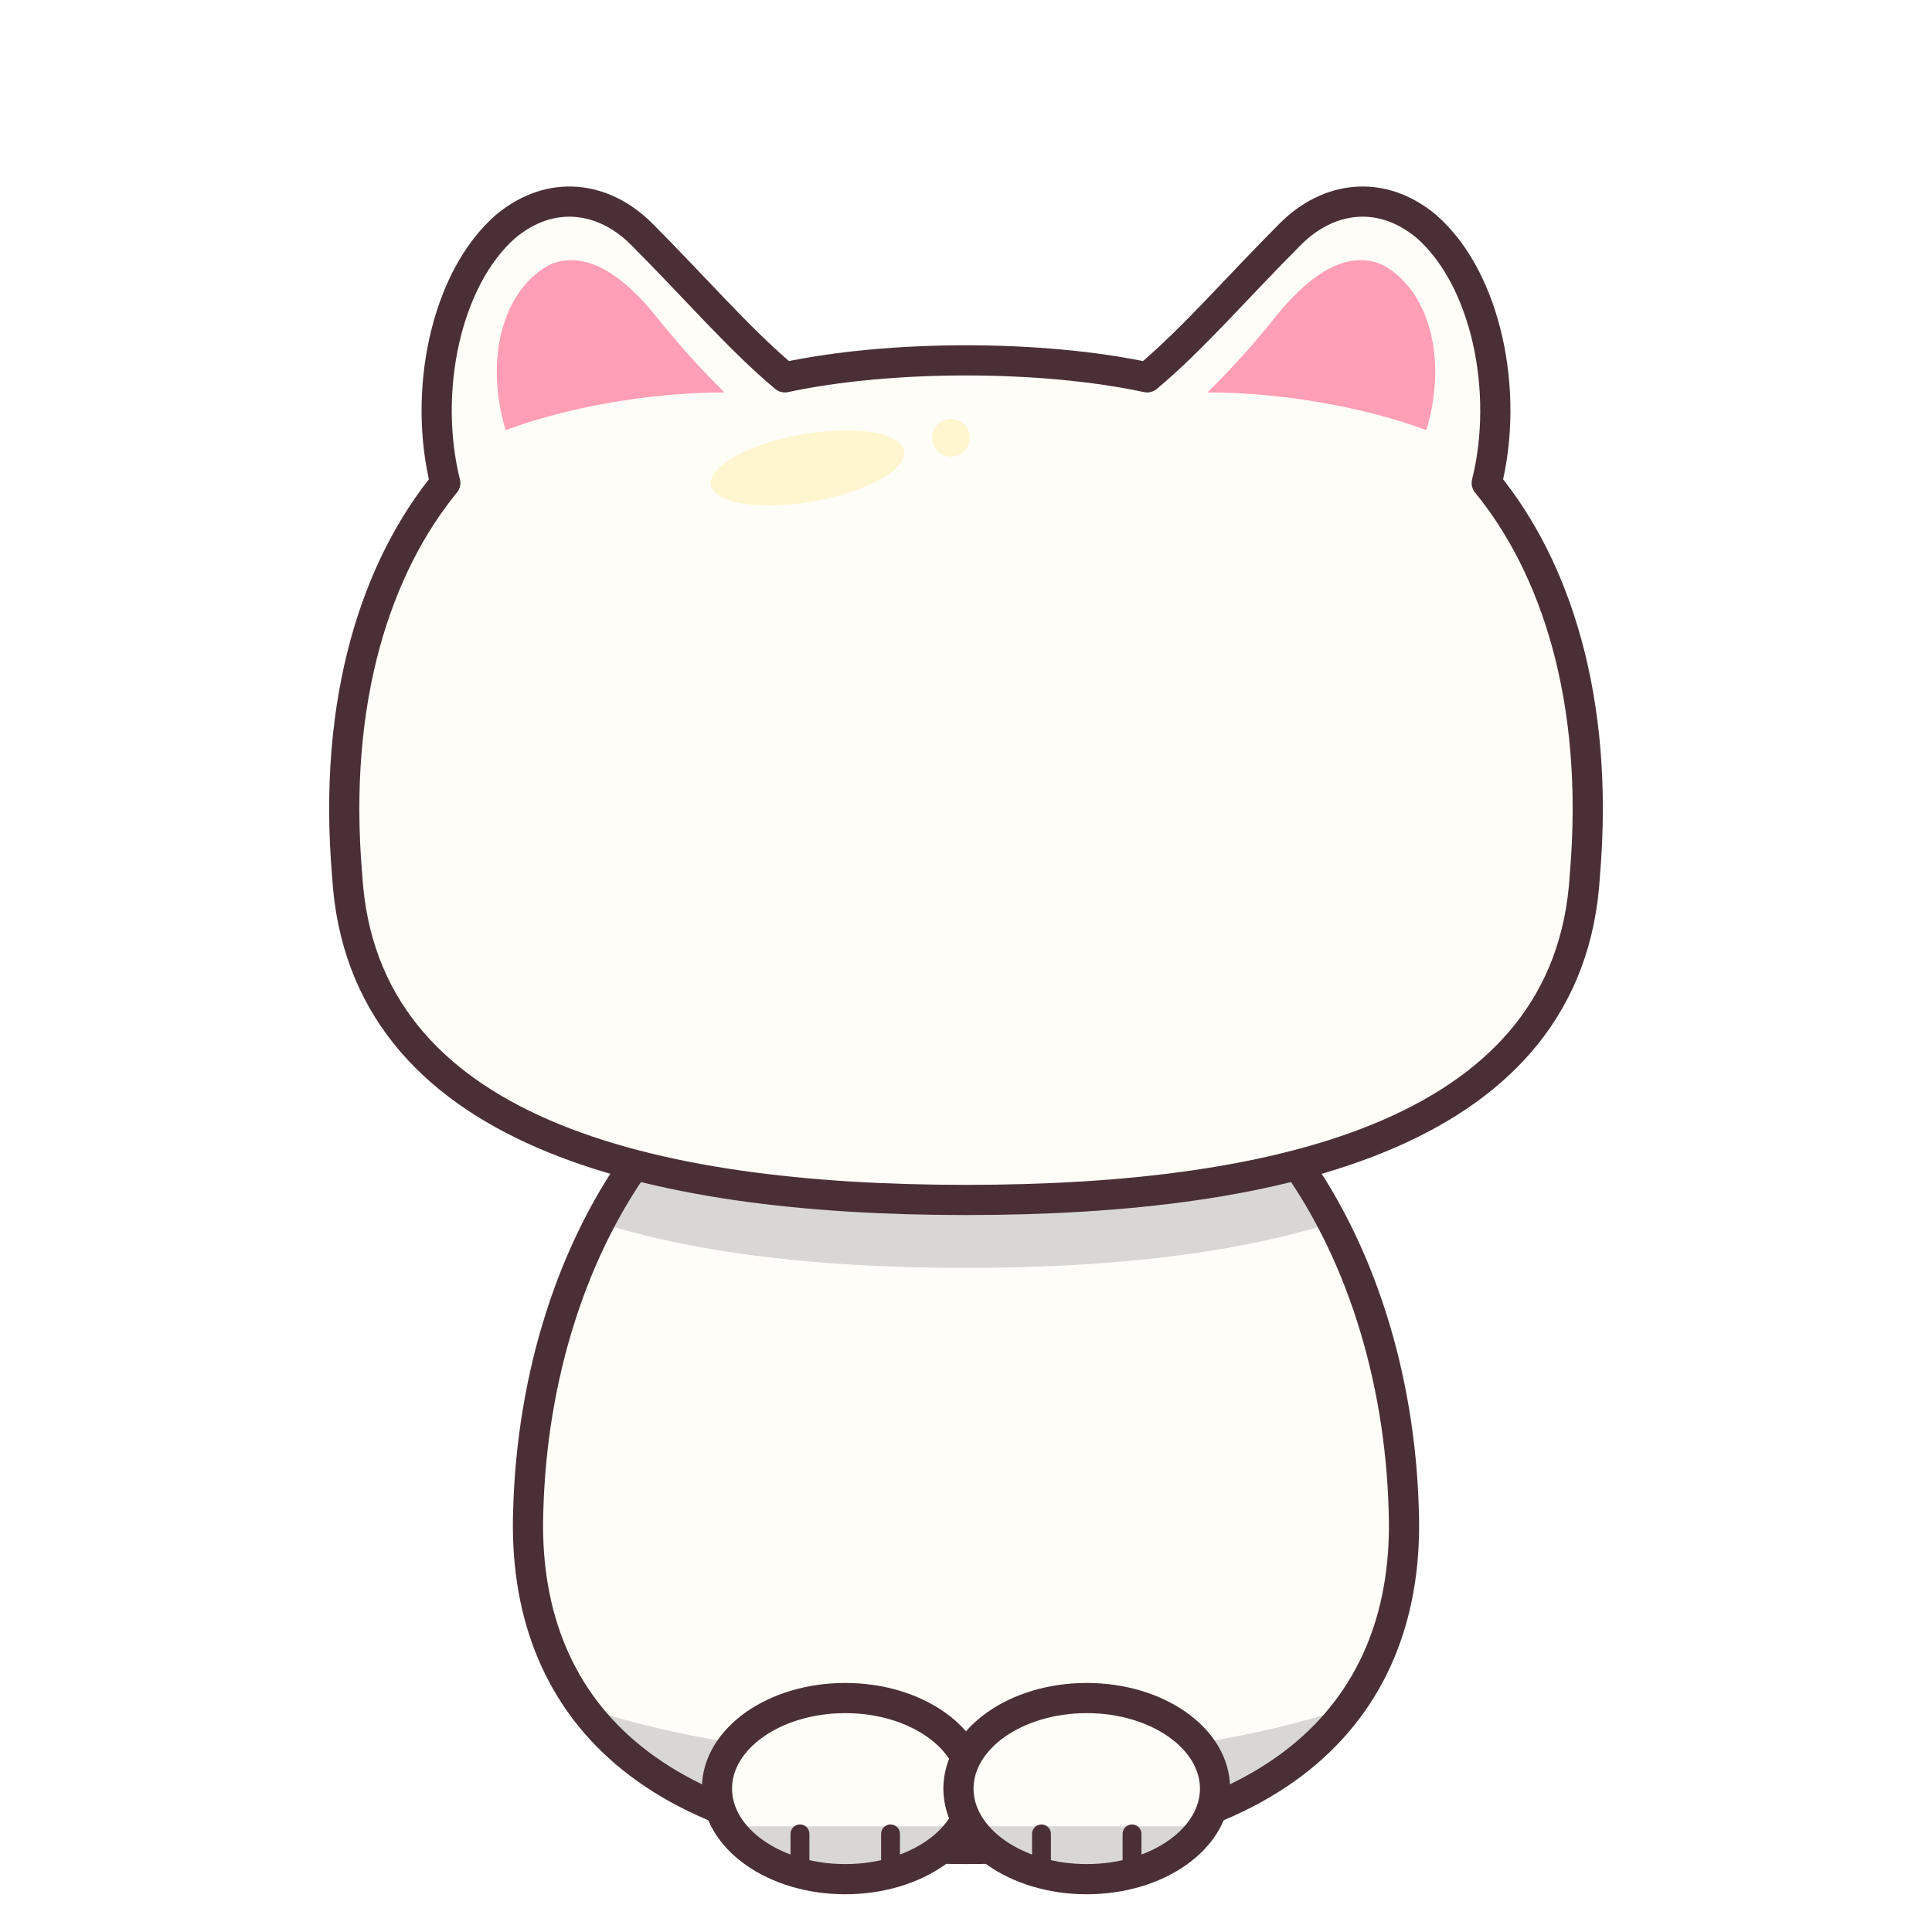
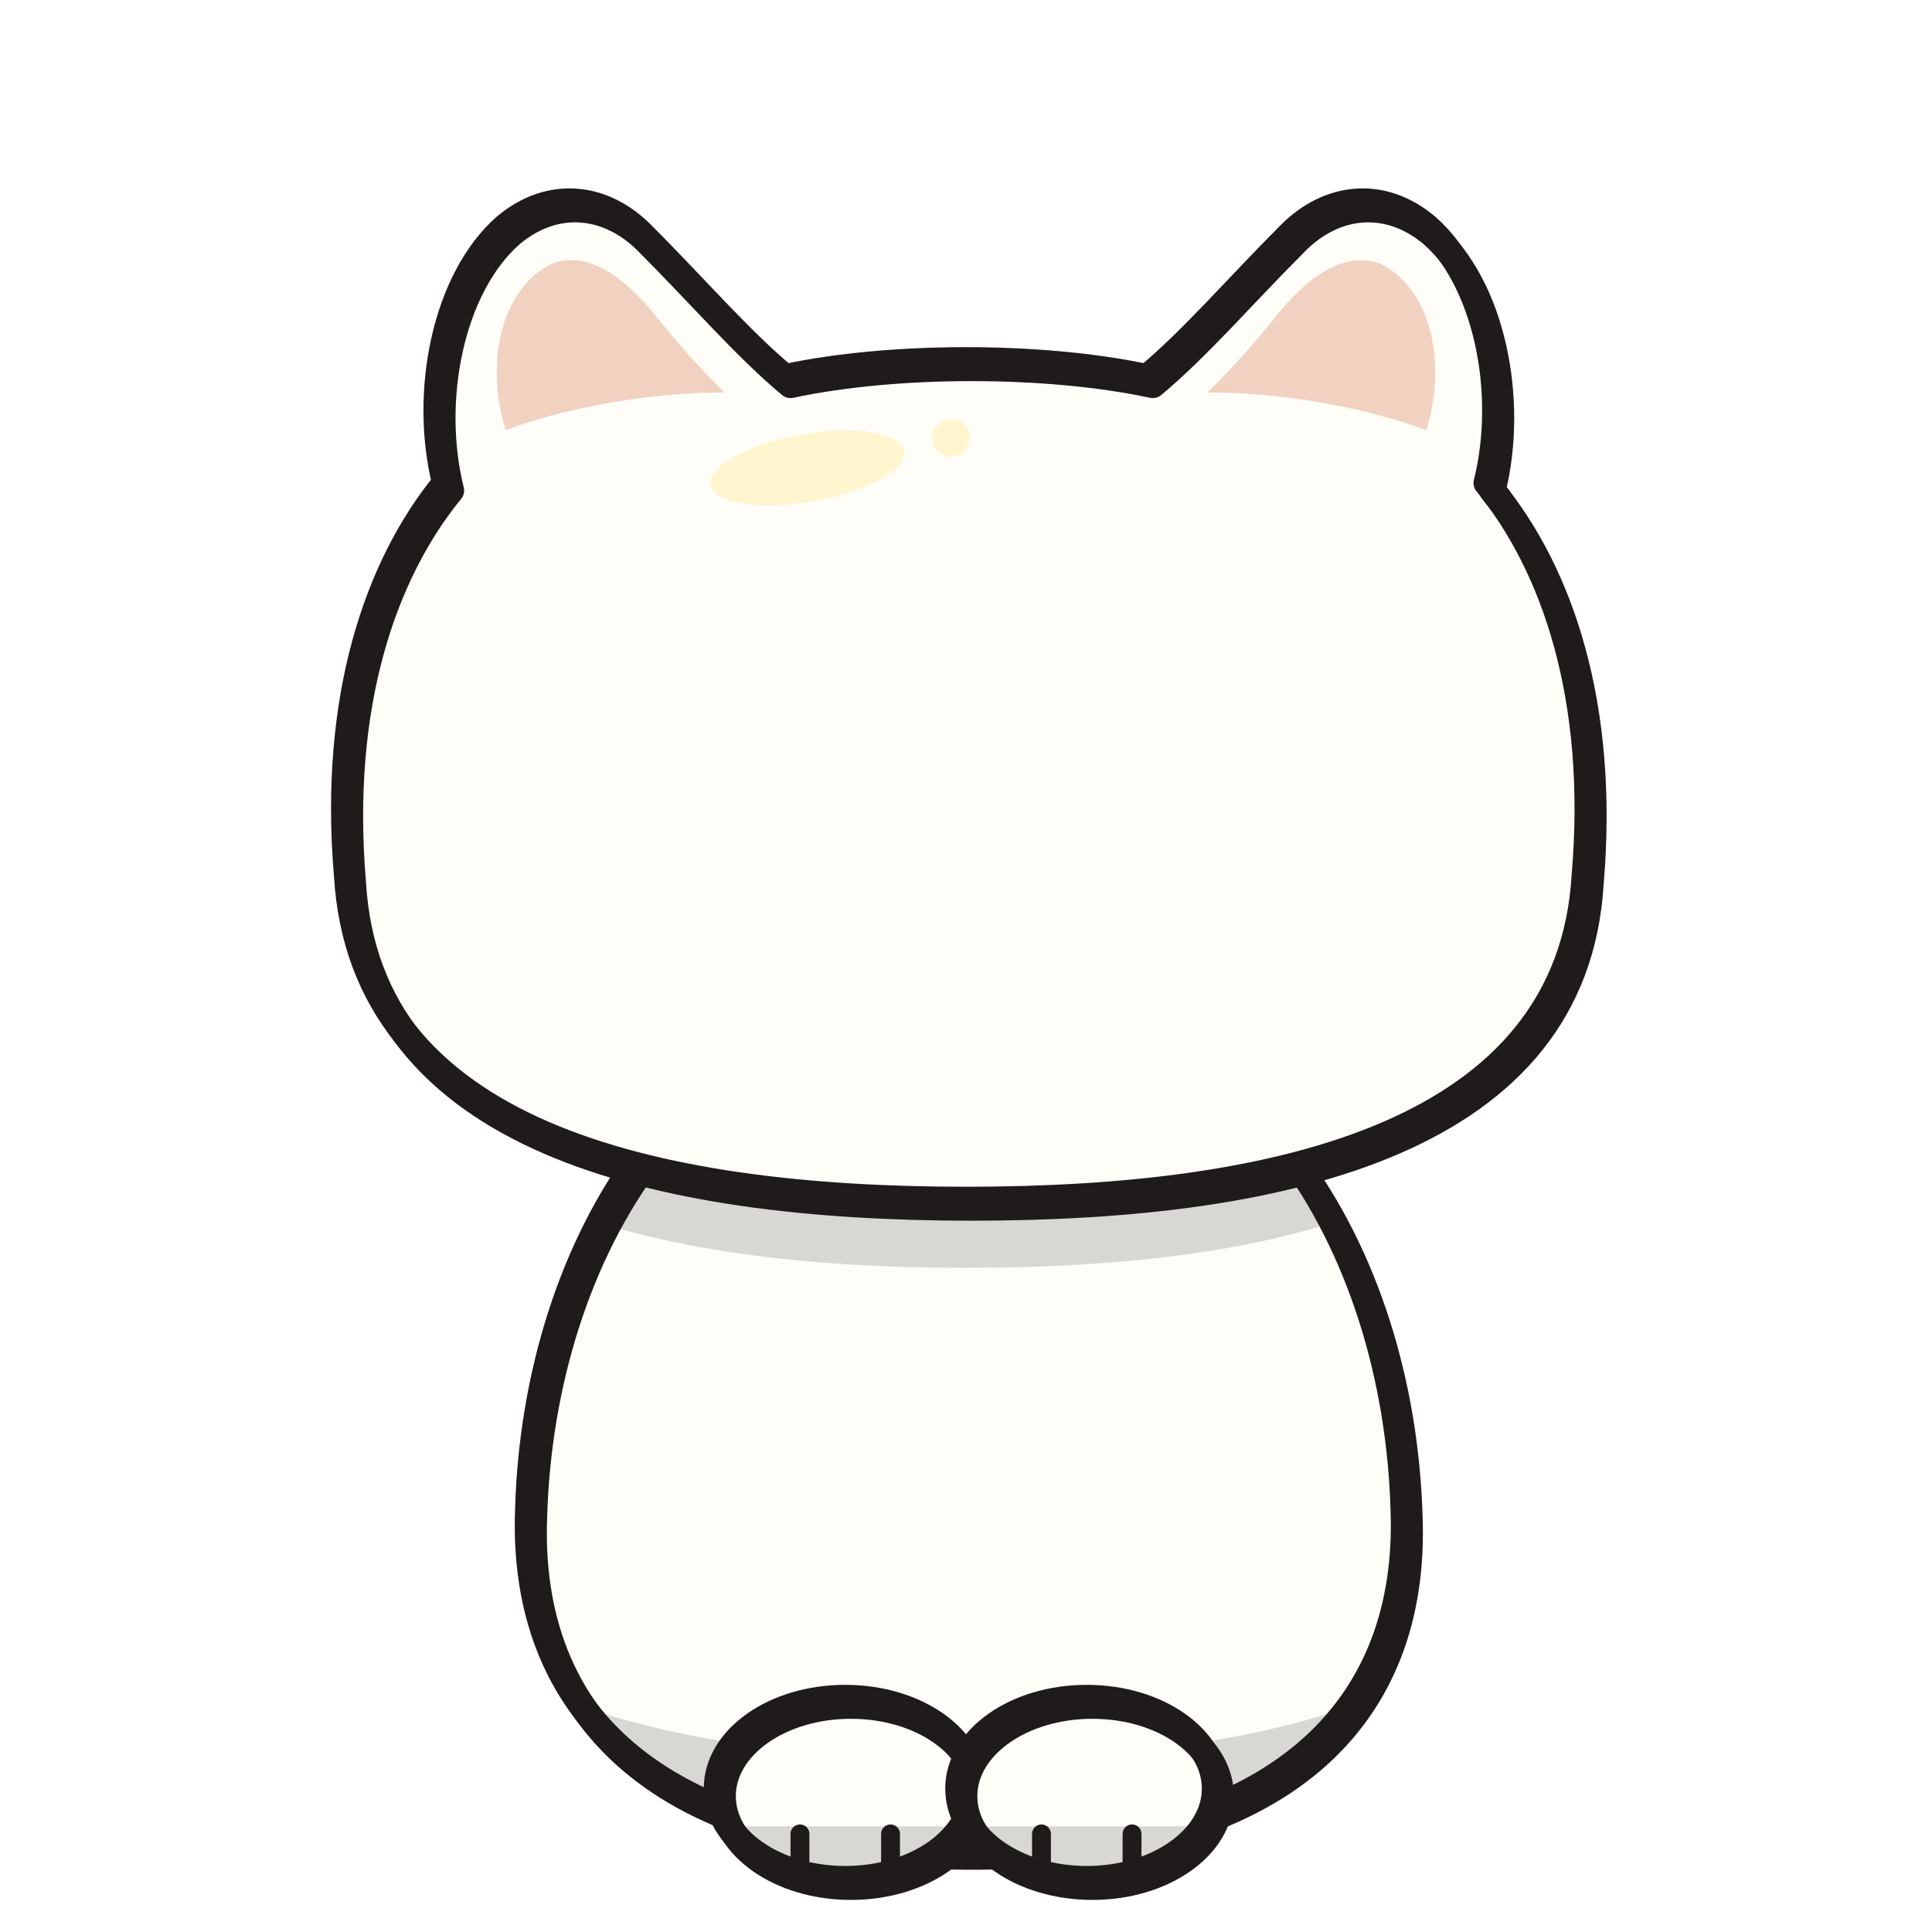
<svg xmlns="http://www.w3.org/2000/svg" viewBox="0 0 512 512" width="512" height="512">
  <defs>
    <path id="tail-shape" d="M350 462 C400 472 446 452 452 400 C456 362 440 334 416 336 C394 338 388 362 402 374 C414 384 420 396 416 410 C410 432 388 440 354 430 Z" />
    <path id="body-shape" d="M256 262 C330 262 370 330 372 400 C374 452 340 490 256 490 C172 490 138 452 140 400 C142 330 182 262 256 262 Z" />
    <ellipse id="paw-l-shape" cx="224" cy="474" rx="34" ry="24" />
    <ellipse id="paw-r-shape" cx="288" cy="474" rx="34" ry="24" />
    <path id="head-shape" d="M256 318 C172 318 96 300 92 232 C88 185 100 150 118 128 C112 104 118 74 134 60 C146 50 160 52 170 62 C184 76 196 90 208 100 C236 94 276 94 304 100 C316 90 328 76 342 62 C352 52 366 50 378 60 C394 74 400 104 394 128 C412 150 424 185 420 232 C416 300 340 318 256 318 Z" />
    <clipPath id="clip-tail">
      <use href="#tail-shape" />
    </clipPath>
    <clipPath id="clip-body">
      <use href="#body-shape" />
    </clipPath>
    <clipPath id="clip-paw-l">
      <use href="#paw-l-shape" />
    </clipPath>
    <clipPath id="clip-paw-r">
      <use href="#paw-r-shape" />
    </clipPath>
    <clipPath id="clip-head">
      <use href="#head-shape" />
    </clipPath>
  </defs>
  <g stroke-linejoin="round" stroke-linecap="round">
    <g id="body">
      <use href="#body-shape" fill="#FFFDF8" />
      <g clip-path="url(#clip-body)">
        <use class="shade" href="#head-shape" fill="#000" fill-opacity="0.15" transform="translate(0 18)" />
        <path class="shade" fill="#000" fill-opacity="0.15" d="M120 432 C160 478 352 478 392 432 L400 520 L112 520 Z" />
      </g>
-       <use href="#body-shape" fill="none" stroke="#4A3036" stroke-width="8" />
+       <use href="#body-shape" fill="none" stroke="#1F1B1A" stroke-width="7" transform="translate(1.5 2)" />
+       <use href="#body-shape" fill="none" stroke="#1F1B1A" stroke-width="7" />
    </g>
    <g id="paw-l">
      <use href="#paw-l-shape" fill="#FFFDF8" />
      <g clip-path="url(#clip-paw-l)">
        <rect class="shade" fill="#000" fill-opacity="0.15" x="180" y="484" width="90" height="20" />
      </g>
-       <use href="#paw-l-shape" fill="none" stroke="#4A3036" stroke-width="8" />
-       <path fill="none" stroke="#4A3036" stroke-width="5" d="M212 496 L212 486 M236 496 L236 486" />
+       <use href="#paw-l-shape" fill="none" stroke="#1F1B1A" stroke-width="7" transform="translate(1.5 2)" />
+       <use href="#paw-l-shape" fill="none" stroke="#1F1B1A" stroke-width="7" />
+       <path fill="none" stroke="#1F1B1A" stroke-width="5" d="M212 496 L212 486 M236 496 L236 486" />
    </g>
    <g id="paw-r">
      <use href="#paw-r-shape" fill="#FFFDF8" />
      <g clip-path="url(#clip-paw-r)">
        <rect class="shade" fill="#000" fill-opacity="0.15" x="244" y="484" width="90" height="20" />
      </g>
-       <use href="#paw-r-shape" fill="none" stroke="#4A3036" stroke-width="8" />
-       <path fill="none" stroke="#4A3036" stroke-width="5" d="M276 496 L276 486 M300 496 L300 486" />
+       <use href="#paw-r-shape" fill="none" stroke="#1F1B1A" stroke-width="7" transform="translate(1.5 2)" />
+       <use href="#paw-r-shape" fill="none" stroke="#1F1B1A" stroke-width="7" />
+       <path fill="none" stroke="#1F1B1A" stroke-width="5" d="M276 496 L276 486 M300 496 L300 486" />
    </g>
    <g id="head">
      <use href="#head-shape" fill="#FFFDF8" />
      <g clip-path="url(#clip-head)">
        
      </g>
-       <path fill="#FF9EB5" d="M134 114 C128 94 134 76 146 70 C156 66 166 74 174 84 C182 94 188 100 192 104 C172 104 150 108 134 114 Z" />
-       <path fill="#FF9EB5" d="M378 114 C384 94 378 76 366 70 C356 66 346 74 338 84 C330 94 324 100 320 104 C340 104 362 108 378 114 Z" />
+       <path fill="#F1D1C0" d="M134 114 C128 94 134 76 146 70 C156 66 166 74 174 84 C182 94 188 100 192 104 C172 104 150 108 134 114 Z" />
+       <path fill="#F1D1C0" d="M378 114 C384 94 378 76 366 70 C356 66 346 74 338 84 C330 94 324 100 320 104 C340 104 362 108 378 114 Z" />
      <ellipse fill="#FFF0A8" fill-opacity="0.5" cx="214" cy="124" rx="26" ry="9" transform="rotate(-10 214 124)" />
      <circle fill="#FFF0A8" fill-opacity="0.5" cx="252" cy="116" r="5" />
-       <use href="#head-shape" fill="none" stroke="#4A3036" stroke-width="8" />
+       <use href="#head-shape" fill="none" stroke="#1F1B1A" stroke-width="7" transform="translate(1.5 2)" />
+       <use href="#head-shape" fill="none" stroke="#1F1B1A" stroke-width="7" />
    </g>
  </g>
</svg>
